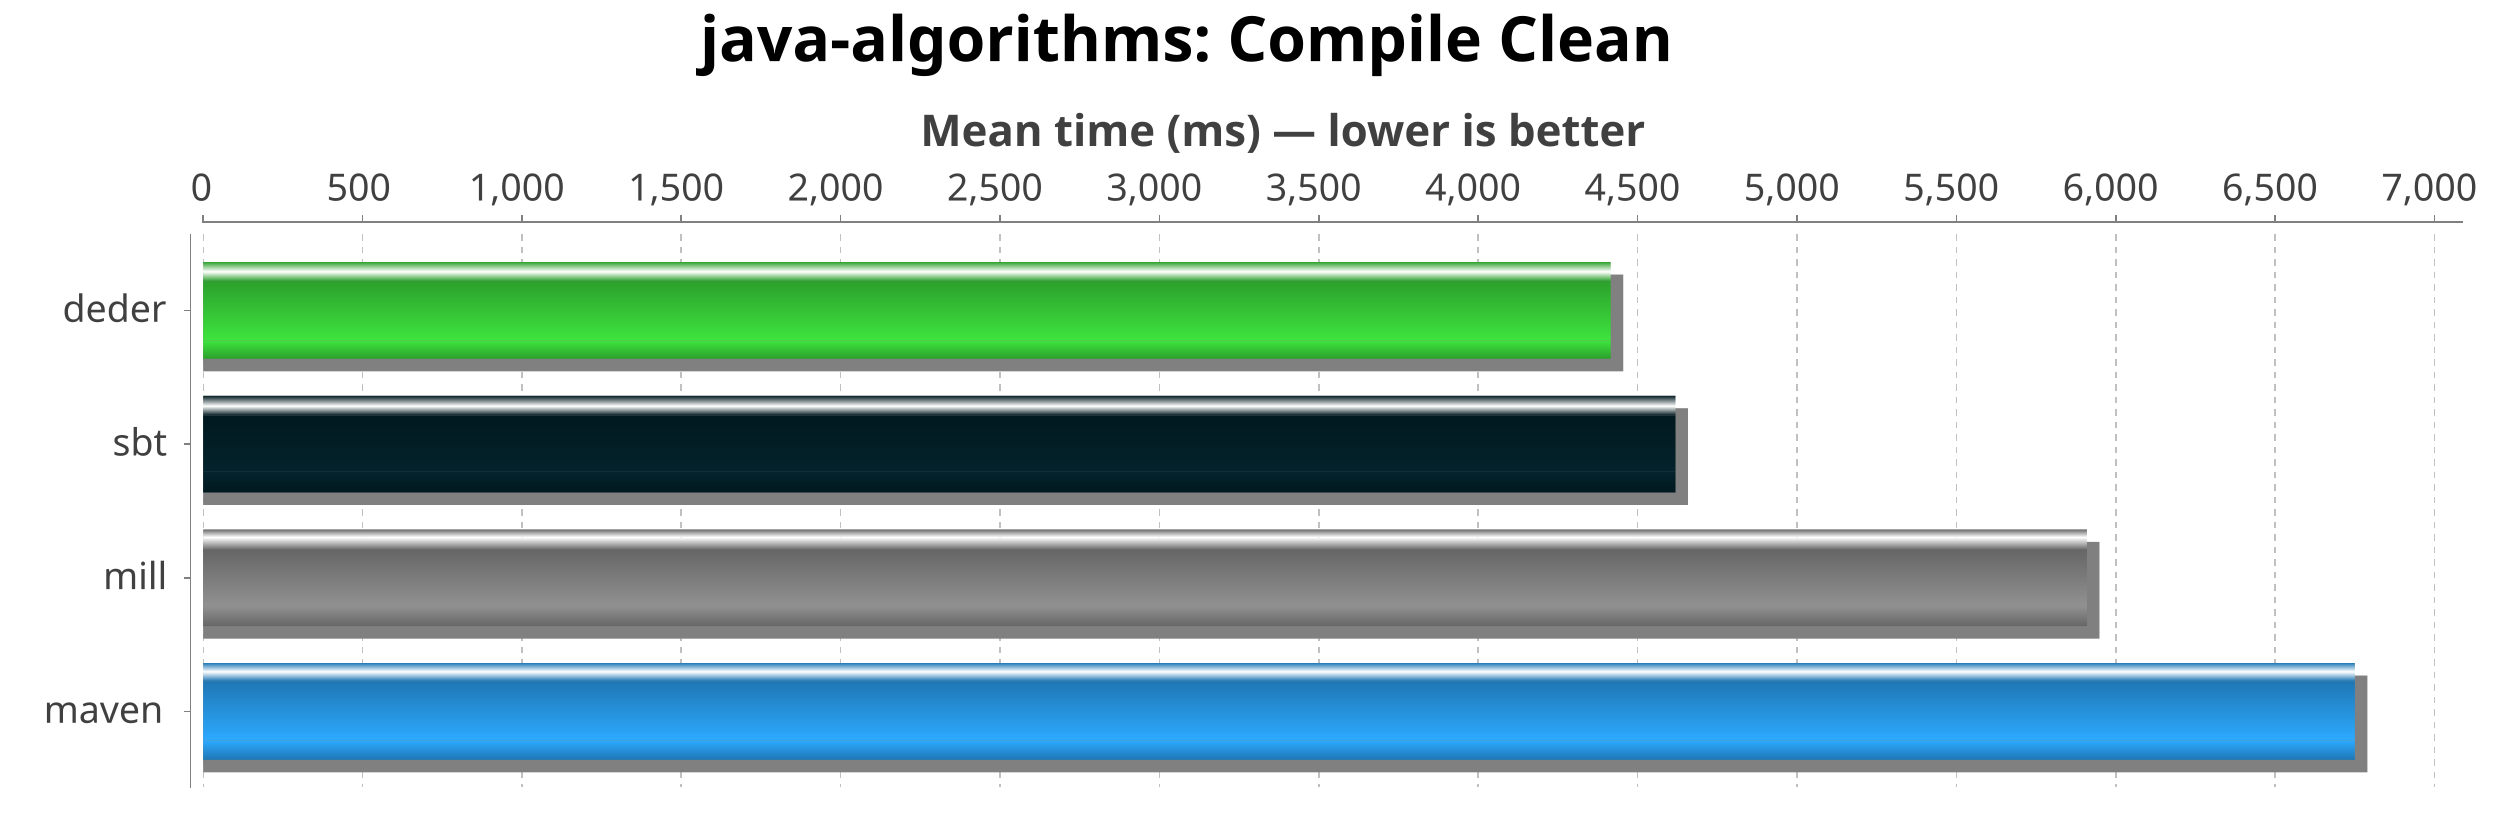
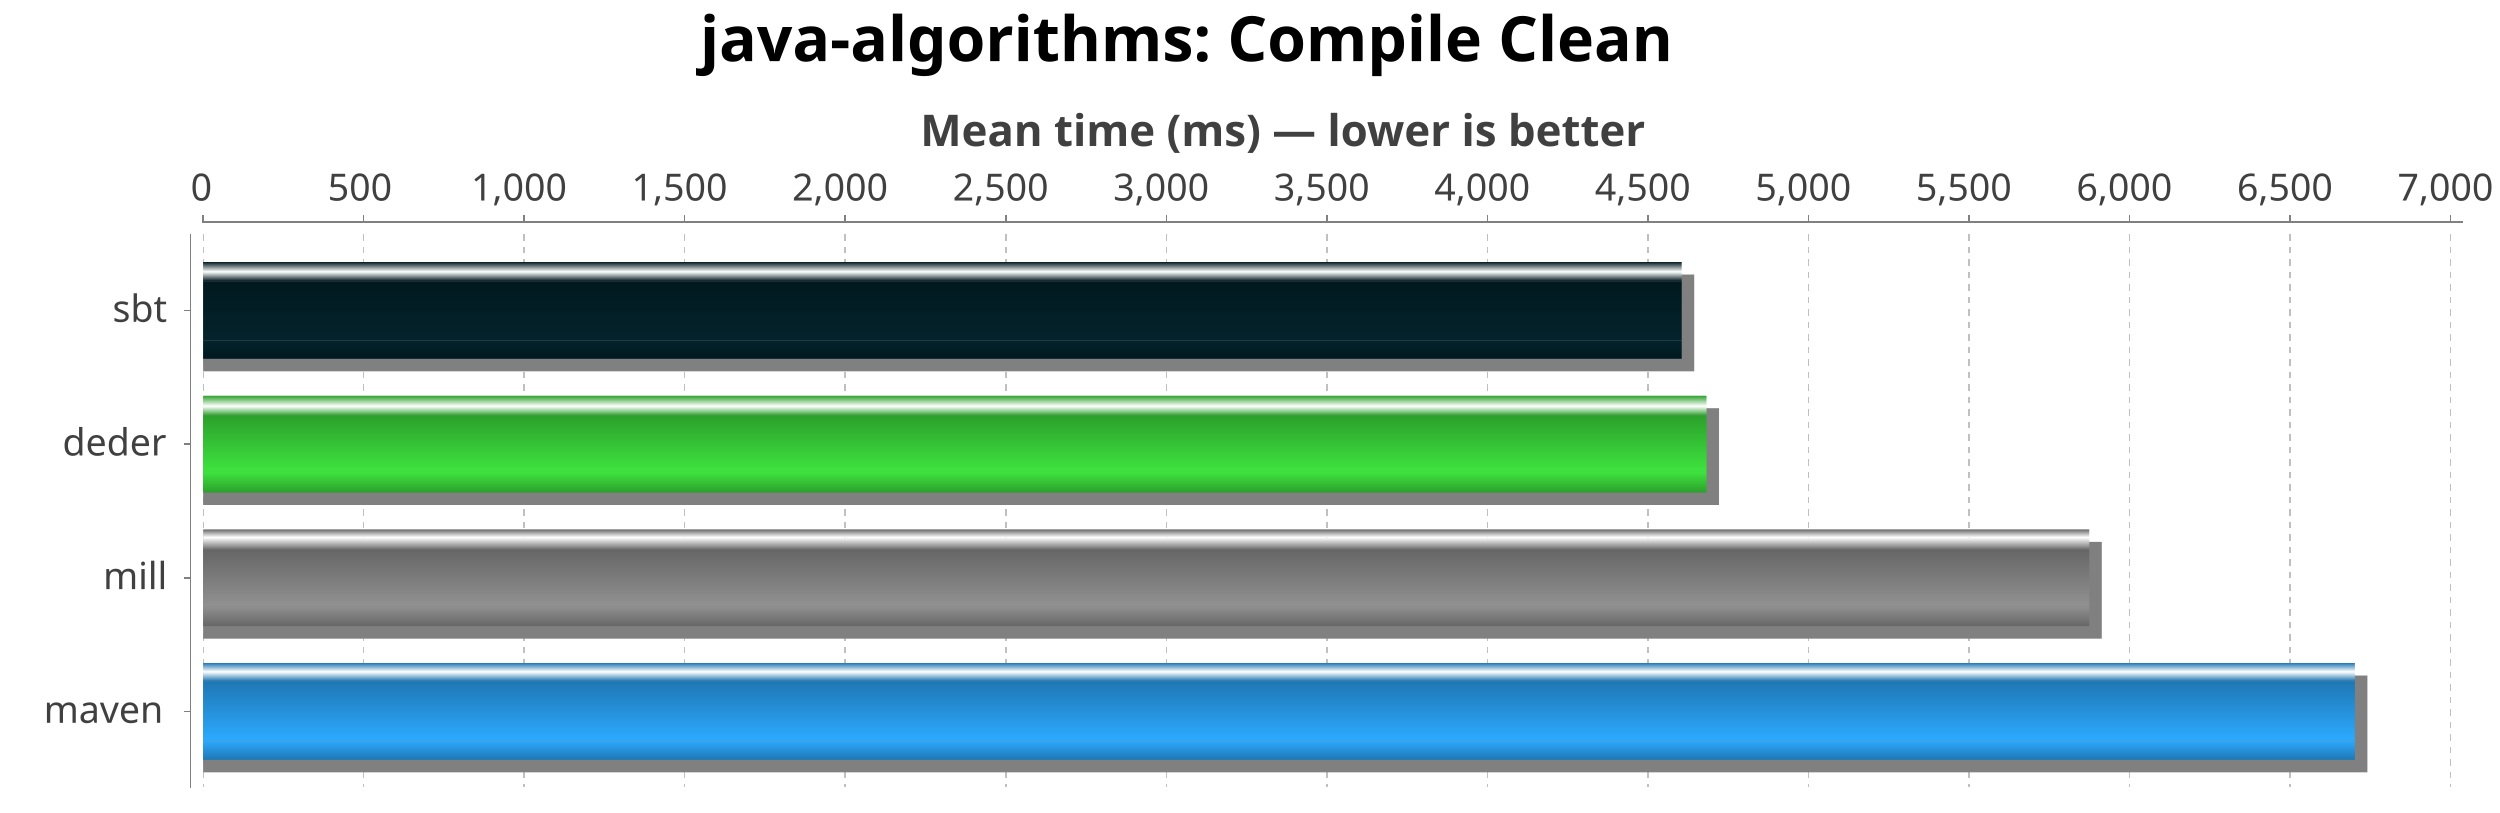
<svg xmlns="http://www.w3.org/2000/svg" width="800" height="260" text-rendering="auto" shape-rendering="auto">
  <defs>
-     <linearGradient id="_73979817057gp10" x1="0" y1="176" x2="0" y2="194" gradientUnits="userSpaceOnUse">
+     <linearGradient id="_100953071849gp10" x1="0" y1="176" x2="0" y2="194" gradientUnits="userSpaceOnUse">
      <stop offset="0%" stop-color="rgb(102,102,102)" />
      <stop offset="100%" stop-color="rgb(145,145,145)" />
    </linearGradient>
-     <linearGradient id="_73979817057gp3" x1="0" y1="109" x2="0" y2="114.82" gradientUnits="userSpaceOnUse">
+     <linearGradient id="_100953071849gp3" x1="0" y1="109" x2="0" y2="114.82" gradientUnits="userSpaceOnUse">
+       <stop offset="0%" stop-color="rgb(4,35,44)" />
+       <stop offset="100%" stop-color="rgb(1,25,31)" />
+     </linearGradient>
+     <linearGradient id="_100953071849gp5" x1="0" y1="130" x2="0" y2="133" gradientUnits="userSpaceOnUse">
+       <stop offset="0%" stop-color="rgb(255,255,255)" />
+       <stop offset="100%" stop-color="rgb(44,160,44)" />
+     </linearGradient>
+     <linearGradient id="_100953071849gp14" x1="0" y1="218" x2="0" y2="237" gradientUnits="userSpaceOnUse">
+       <stop offset="0%" stop-color="rgb(31,119,180)" />
+       <stop offset="100%" stop-color="rgb(44,170,255)" />
+     </linearGradient>
+     <linearGradient id="_100953071849gp15" x1="0" y1="237" x2="0" y2="243.15" gradientUnits="userSpaceOnUse">
+       <stop offset="0%" stop-color="rgb(44,170,255)" />
+       <stop offset="100%" stop-color="rgb(31,119,180)" />
+     </linearGradient>
+     <linearGradient id="_100953071849gp2" x1="0" y1="90" x2="0" y2="109" gradientUnits="userSpaceOnUse">
+       <stop offset="0%" stop-color="rgb(1,25,31)" />
+       <stop offset="100%" stop-color="rgb(4,35,44)" />
+     </linearGradient>
+     <linearGradient id="_100953071849gp9" x1="0" y1="172" x2="0" y2="176" gradientUnits="userSpaceOnUse">
+       <stop offset="0%" stop-color="rgb(255,255,255)" />
+       <stop offset="100%" stop-color="rgb(102,102,102)" />
+     </linearGradient>
+     <linearGradient id="_100953071849gp12" x1="0" y1="212.18" x2="0" y2="215" gradientUnits="userSpaceOnUse">
+       <stop offset="0%" stop-color="rgb(31,119,180)" />
+       <stop offset="100%" stop-color="rgb(255,255,255)" />
+     </linearGradient>
+     <linearGradient id="_100953071849gp4" x1="0" y1="126.62" x2="0" y2="130" gradientUnits="userSpaceOnUse">
+       <stop offset="0%" stop-color="rgb(44,160,44)" />
+       <stop offset="100%" stop-color="rgb(255,255,255)" />
+     </linearGradient>
+     <linearGradient id="_100953071849gp6" x1="0" y1="133" x2="0" y2="151" gradientUnits="userSpaceOnUse">
+       <stop offset="0%" stop-color="rgb(44,160,44)" />
+       <stop offset="100%" stop-color="rgb(62,228,62)" />
+     </linearGradient>
+     <linearGradient id="_100953071849gp13" x1="0" y1="215" x2="0" y2="218" gradientUnits="userSpaceOnUse">
+       <stop offset="0%" stop-color="rgb(255,255,255)" />
+       <stop offset="100%" stop-color="rgb(31,119,180)" />
+     </linearGradient>
+     <linearGradient id="_100953071849gp1" x1="0" y1="87" x2="0" y2="90" gradientUnits="userSpaceOnUse">
+       <stop offset="0%" stop-color="rgb(255,255,255)" />
+       <stop offset="100%" stop-color="rgb(1,25,31)" />
+     </linearGradient>
+     <linearGradient id="_100953071849gp7" x1="0" y1="151" x2="0" y2="157.6" gradientUnits="userSpaceOnUse">
      <stop offset="0%" stop-color="rgb(62,228,62)" />
      <stop offset="100%" stop-color="rgb(44,160,44)" />
    </linearGradient>
-     <linearGradient id="_73979817057gp6" x1="0" y1="133" x2="0" y2="151" gradientUnits="userSpaceOnUse">
-       <stop offset="0%" stop-color="rgb(1,25,31)" />
-       <stop offset="100%" stop-color="rgb(4,35,44)" />
-     </linearGradient>
-     <linearGradient id="_73979817057gp14" x1="0" y1="218" x2="0" y2="237" gradientUnits="userSpaceOnUse">
-       <stop offset="0%" stop-color="rgb(31,119,180)" />
-       <stop offset="100%" stop-color="rgb(44,170,255)" />
-     </linearGradient>
-     <linearGradient id="_73979817057gp15" x1="0" y1="237" x2="0" y2="243.15" gradientUnits="userSpaceOnUse">
-       <stop offset="0%" stop-color="rgb(44,170,255)" />
-       <stop offset="100%" stop-color="rgb(31,119,180)" />
-     </linearGradient>
-     <linearGradient id="_73979817057gp5" x1="0" y1="130" x2="0" y2="133" gradientUnits="userSpaceOnUse">
-       <stop offset="0%" stop-color="rgb(255,255,255)" />
-       <stop offset="100%" stop-color="rgb(1,25,31)" />
-     </linearGradient>
-     <linearGradient id="_73979817057gp1" x1="0" y1="87" x2="0" y2="90" gradientUnits="userSpaceOnUse">
-       <stop offset="0%" stop-color="rgb(255,255,255)" />
-       <stop offset="100%" stop-color="rgb(44,160,44)" />
-     </linearGradient>
-     <linearGradient id="_73979817057gp9" x1="0" y1="172" x2="0" y2="176" gradientUnits="userSpaceOnUse">
-       <stop offset="0%" stop-color="rgb(255,255,255)" />
-       <stop offset="100%" stop-color="rgb(102,102,102)" />
-     </linearGradient>
-     <linearGradient id="_73979817057gp12" x1="0" y1="212.18" x2="0" y2="215" gradientUnits="userSpaceOnUse">
-       <stop offset="0%" stop-color="rgb(31,119,180)" />
-       <stop offset="100%" stop-color="rgb(255,255,255)" />
-     </linearGradient>
-     <linearGradient id="_73979817057gp2" x1="0" y1="90" x2="0" y2="109" gradientUnits="userSpaceOnUse">
-       <stop offset="0%" stop-color="rgb(44,160,44)" />
-       <stop offset="100%" stop-color="rgb(62,228,62)" />
-     </linearGradient>
-     <linearGradient id="_73979817057gp7" x1="0" y1="151" x2="0" y2="157.6" gradientUnits="userSpaceOnUse">
-       <stop offset="0%" stop-color="rgb(4,35,44)" />
-       <stop offset="100%" stop-color="rgb(1,25,31)" />
-     </linearGradient>
-     <linearGradient id="_73979817057gp13" x1="0" y1="215" x2="0" y2="218" gradientUnits="userSpaceOnUse">
-       <stop offset="0%" stop-color="rgb(255,255,255)" />
-       <stop offset="100%" stop-color="rgb(31,119,180)" />
-     </linearGradient>
-     <linearGradient id="_73979817057gp8" x1="0" y1="169.4" x2="0" y2="172" gradientUnits="userSpaceOnUse">
+     <linearGradient id="_100953071849gp8" x1="0" y1="169.4" x2="0" y2="172" gradientUnits="userSpaceOnUse">
      <stop offset="0%" stop-color="rgb(102,102,102)" />
      <stop offset="100%" stop-color="rgb(255,255,255)" />
    </linearGradient>
-     <linearGradient id="_73979817057gp11" x1="0" y1="194" x2="0" y2="200.38" gradientUnits="userSpaceOnUse">
+     <linearGradient id="_100953071849gp11" x1="0" y1="194" x2="0" y2="200.38" gradientUnits="userSpaceOnUse">
      <stop offset="0%" stop-color="rgb(145,145,145)" />
      <stop offset="100%" stop-color="rgb(102,102,102)" />
    </linearGradient>
-     <linearGradient id="_73979817057gp4" x1="0" y1="126.62" x2="0" y2="130" gradientUnits="userSpaceOnUse">
+     <linearGradient id="_100953071849gp0" x1="0" y1="83.85" x2="0" y2="87" gradientUnits="userSpaceOnUse">
      <stop offset="0%" stop-color="rgb(1,25,31)" />
      <stop offset="100%" stop-color="rgb(255,255,255)" />
    </linearGradient>
-     <linearGradient id="_73979817057gp0" x1="0" y1="83.85" x2="0" y2="87" gradientUnits="userSpaceOnUse">
-       <stop offset="0%" stop-color="rgb(44,160,44)" />
-       <stop offset="100%" stop-color="rgb(255,255,255)" />
-     </linearGradient>
-     <clipPath id="_73979817057clip-0">
+     <clipPath id="_100953071849clip-0">
      <path d="M0,0L0,260L800,260L800,0Z" />
    </clipPath>
-     <clipPath id="_73979817057clip-1">
+     <clipPath id="_100953071849clip-1">
      <path d="M65,75L65,252L788,252L788,75Z" />
    </clipPath>
  </defs>
-   <rect x="0" y="0" width="800" height="260" style="fill:rgb(255,255,255)" clip-path="url(#_73979817057clip-0)" />
+   <rect x="0" y="0" width="800" height="260" style="fill:rgb(255,255,255)" clip-path="url(#_100953071849clip-0)" />
  <g>
-     <text x="224" y="19.56" style="fill: rgb(0,0,0); fill-opacity: 1.0; font-family: sans-serif; font-size: 20px; font-weight: bold;" clip-path="url(#_73979817057clip-0)">java-algorithms: Compile Clean</text>
+     <text x="224" y="19.56" style="fill: rgb(0,0,0); fill-opacity: 1.0; font-family: sans-serif; font-size: 20px; font-weight: bold;" clip-path="url(#_100953071849clip-0)">java-algorithms: Compile Clean</text>
  </g>
-   <rect x="65" y="75" width="723" height="177" style="fill:rgb(255,255,255)" clip-path="url(#_73979817057clip-0)" />
-   <line x1="65" y1="71" x2="788" y2="71" style="stroke-width:0.5;stroke:rgb(128,128,128);stroke-opacity:1.0;stroke-linecap:square;stroke-miterlimit:10;shape-rendering:crispEdges" clip-path="url(#_73979817057clip-0)" />
+   <rect x="65" y="75" width="723" height="177" style="fill:rgb(255,255,255)" clip-path="url(#_100953071849clip-0)" />
+   <line x1="65" y1="71" x2="788" y2="71" style="stroke-width:0.5;stroke:rgb(128,128,128);stroke-opacity:1.0;stroke-linecap:square;stroke-miterlimit:10;shape-rendering:crispEdges" clip-path="url(#_100953071849clip-0)" />
  <g>
-     <text x="61" y="64.17" style="fill: rgb(64,64,64); fill-opacity: 1.0; font-family: sans-serif; font-size: 12px;" clip-path="url(#_73979817057clip-0)">0</text>
+     <text x="61" y="64.17" style="fill: rgb(64,64,64); fill-opacity: 1.0; font-family: sans-serif; font-size: 12px;" clip-path="url(#_100953071849clip-0)">0</text>
  </g>
-   <line x1="65" y1="69" x2="65" y2="71" style="stroke-width:0.5;stroke:rgb(128,128,128);stroke-opacity:1.0;stroke-linecap:square;stroke-miterlimit:10;shape-rendering:crispEdges" clip-path="url(#_73979817057clip-0)" />
+   <line x1="65" y1="69" x2="65" y2="71" style="stroke-width:0.5;stroke:rgb(128,128,128);stroke-opacity:1.0;stroke-linecap:square;stroke-miterlimit:10;shape-rendering:crispEdges" clip-path="url(#_100953071849clip-0)" />
  <g>
-     <text x="104.5" y="64.17" style="fill: rgb(64,64,64); fill-opacity: 1.0; font-family: sans-serif; font-size: 12px;" clip-path="url(#_73979817057clip-0)">500</text>
+     <text x="104.87" y="64.17" style="fill: rgb(64,64,64); fill-opacity: 1.0; font-family: sans-serif; font-size: 12px;" clip-path="url(#_100953071849clip-0)">500</text>
  </g>
-   <line x1="116" y1="69" x2="116" y2="71" style="stroke-width:0.5;stroke:rgb(128,128,128);stroke-opacity:1.0;stroke-linecap:square;stroke-miterlimit:10;shape-rendering:crispEdges" clip-path="url(#_73979817057clip-0)" />
+   <line x1="116.37" y1="69" x2="116.37" y2="71" style="stroke-width:0.5;stroke:rgb(128,128,128);stroke-opacity:1.0;stroke-linecap:square;stroke-miterlimit:10;shape-rendering:crispEdges" clip-path="url(#_100953071849clip-0)" />
  <g>
-     <text x="150.01" y="64.17" style="fill: rgb(64,64,64); fill-opacity: 1.0; font-family: sans-serif; font-size: 12px;" clip-path="url(#_73979817057clip-0)">1,000</text>
+     <text x="150.74" y="64.17" style="fill: rgb(64,64,64); fill-opacity: 1.0; font-family: sans-serif; font-size: 12px;" clip-path="url(#_100953071849clip-0)">1,000</text>
  </g>
-   <line x1="167.01" y1="69" x2="167.01" y2="71" style="stroke-width:0.5;stroke:rgb(128,128,128);stroke-opacity:1.0;stroke-linecap:square;stroke-miterlimit:10;shape-rendering:crispEdges" clip-path="url(#_73979817057clip-0)" />
+   <line x1="167.74" y1="69" x2="167.74" y2="71" style="stroke-width:0.5;stroke:rgb(128,128,128);stroke-opacity:1.0;stroke-linecap:square;stroke-miterlimit:10;shape-rendering:crispEdges" clip-path="url(#_100953071849clip-0)" />
  <g>
-     <text x="201.01" y="64.17" style="fill: rgb(64,64,64); fill-opacity: 1.0; font-family: sans-serif; font-size: 12px;" clip-path="url(#_73979817057clip-0)">1,500</text>
+     <text x="202.11" y="64.17" style="fill: rgb(64,64,64); fill-opacity: 1.0; font-family: sans-serif; font-size: 12px;" clip-path="url(#_100953071849clip-0)">1,500</text>
  </g>
-   <line x1="218.01" y1="69" x2="218.01" y2="71" style="stroke-width:0.5;stroke:rgb(128,128,128);stroke-opacity:1.0;stroke-linecap:square;stroke-miterlimit:10;shape-rendering:crispEdges" clip-path="url(#_73979817057clip-0)" />
+   <line x1="219.11" y1="69" x2="219.11" y2="71" style="stroke-width:0.5;stroke:rgb(128,128,128);stroke-opacity:1.0;stroke-linecap:square;stroke-miterlimit:10;shape-rendering:crispEdges" clip-path="url(#_100953071849clip-0)" />
  <g>
-     <text x="252.01" y="64.17" style="fill: rgb(64,64,64); fill-opacity: 1.0; font-family: sans-serif; font-size: 12px;" clip-path="url(#_73979817057clip-0)">2,000</text>
+     <text x="253.48" y="64.17" style="fill: rgb(64,64,64); fill-opacity: 1.0; font-family: sans-serif; font-size: 12px;" clip-path="url(#_100953071849clip-0)">2,000</text>
  </g>
-   <line x1="269.01" y1="69" x2="269.01" y2="71" style="stroke-width:0.5;stroke:rgb(128,128,128);stroke-opacity:1.0;stroke-linecap:square;stroke-miterlimit:10;shape-rendering:crispEdges" clip-path="url(#_73979817057clip-0)" />
+   <line x1="270.48" y1="69" x2="270.48" y2="71" style="stroke-width:0.5;stroke:rgb(128,128,128);stroke-opacity:1.0;stroke-linecap:square;stroke-miterlimit:10;shape-rendering:crispEdges" clip-path="url(#_100953071849clip-0)" />
  <g>
-     <text x="303.02" y="64.17" style="fill: rgb(64,64,64); fill-opacity: 1.0; font-family: sans-serif; font-size: 12px;" clip-path="url(#_73979817057clip-0)">2,500</text>
+     <text x="304.86" y="64.17" style="fill: rgb(64,64,64); fill-opacity: 1.0; font-family: sans-serif; font-size: 12px;" clip-path="url(#_100953071849clip-0)">2,500</text>
  </g>
-   <line x1="320.02" y1="69" x2="320.02" y2="71" style="stroke-width:0.5;stroke:rgb(128,128,128);stroke-opacity:1.0;stroke-linecap:square;stroke-miterlimit:10;shape-rendering:crispEdges" clip-path="url(#_73979817057clip-0)" />
+   <line x1="321.86" y1="69" x2="321.86" y2="71" style="stroke-width:0.5;stroke:rgb(128,128,128);stroke-opacity:1.0;stroke-linecap:square;stroke-miterlimit:10;shape-rendering:crispEdges" clip-path="url(#_100953071849clip-0)" />
  <g>
-     <text x="354.02" y="64.17" style="fill: rgb(64,64,64); fill-opacity: 1.0; font-family: sans-serif; font-size: 12px;" clip-path="url(#_73979817057clip-0)">3,000</text>
+     <text x="356.23" y="64.17" style="fill: rgb(64,64,64); fill-opacity: 1.0; font-family: sans-serif; font-size: 12px;" clip-path="url(#_100953071849clip-0)">3,000</text>
  </g>
-   <line x1="371.02" y1="69" x2="371.02" y2="71" style="stroke-width:0.5;stroke:rgb(128,128,128);stroke-opacity:1.0;stroke-linecap:square;stroke-miterlimit:10;shape-rendering:crispEdges" clip-path="url(#_73979817057clip-0)" />
+   <line x1="373.23" y1="69" x2="373.23" y2="71" style="stroke-width:0.5;stroke:rgb(128,128,128);stroke-opacity:1.0;stroke-linecap:square;stroke-miterlimit:10;shape-rendering:crispEdges" clip-path="url(#_100953071849clip-0)" />
  <g>
-     <text x="405.02" y="64.17" style="fill: rgb(64,64,64); fill-opacity: 1.0; font-family: sans-serif; font-size: 12px;" clip-path="url(#_73979817057clip-0)">3,500</text>
+     <text x="407.6" y="64.17" style="fill: rgb(64,64,64); fill-opacity: 1.0; font-family: sans-serif; font-size: 12px;" clip-path="url(#_100953071849clip-0)">3,500</text>
  </g>
-   <line x1="422.02" y1="69" x2="422.02" y2="71" style="stroke-width:0.5;stroke:rgb(128,128,128);stroke-opacity:1.0;stroke-linecap:square;stroke-miterlimit:10;shape-rendering:crispEdges" clip-path="url(#_73979817057clip-0)" />
+   <line x1="424.6" y1="69" x2="424.6" y2="71" style="stroke-width:0.5;stroke:rgb(128,128,128);stroke-opacity:1.0;stroke-linecap:square;stroke-miterlimit:10;shape-rendering:crispEdges" clip-path="url(#_100953071849clip-0)" />
  <g>
-     <text x="456.03" y="64.17" style="fill: rgb(64,64,64); fill-opacity: 1.0; font-family: sans-serif; font-size: 12px;" clip-path="url(#_73979817057clip-0)">4,000</text>
+     <text x="458.97" y="64.17" style="fill: rgb(64,64,64); fill-opacity: 1.0; font-family: sans-serif; font-size: 12px;" clip-path="url(#_100953071849clip-0)">4,000</text>
  </g>
-   <line x1="473.03" y1="69" x2="473.03" y2="71" style="stroke-width:0.5;stroke:rgb(128,128,128);stroke-opacity:1.0;stroke-linecap:square;stroke-miterlimit:10;shape-rendering:crispEdges" clip-path="url(#_73979817057clip-0)" />
+   <line x1="475.97" y1="69" x2="475.97" y2="71" style="stroke-width:0.5;stroke:rgb(128,128,128);stroke-opacity:1.0;stroke-linecap:square;stroke-miterlimit:10;shape-rendering:crispEdges" clip-path="url(#_100953071849clip-0)" />
  <g>
-     <text x="507.03" y="64.17" style="fill: rgb(64,64,64); fill-opacity: 1.0; font-family: sans-serif; font-size: 12px;" clip-path="url(#_73979817057clip-0)">4,500</text>
+     <text x="510.34" y="64.17" style="fill: rgb(64,64,64); fill-opacity: 1.0; font-family: sans-serif; font-size: 12px;" clip-path="url(#_100953071849clip-0)">4,500</text>
  </g>
-   <line x1="524.03" y1="69" x2="524.03" y2="71" style="stroke-width:0.5;stroke:rgb(128,128,128);stroke-opacity:1.0;stroke-linecap:square;stroke-miterlimit:10;shape-rendering:crispEdges" clip-path="url(#_73979817057clip-0)" />
+   <line x1="527.34" y1="69" x2="527.34" y2="71" style="stroke-width:0.5;stroke:rgb(128,128,128);stroke-opacity:1.0;stroke-linecap:square;stroke-miterlimit:10;shape-rendering:crispEdges" clip-path="url(#_100953071849clip-0)" />
  <g>
-     <text x="558.03" y="64.17" style="fill: rgb(64,64,64); fill-opacity: 1.0; font-family: sans-serif; font-size: 12px;" clip-path="url(#_73979817057clip-0)">5,000</text>
+     <text x="561.71" y="64.17" style="fill: rgb(64,64,64); fill-opacity: 1.0; font-family: sans-serif; font-size: 12px;" clip-path="url(#_100953071849clip-0)">5,000</text>
  </g>
-   <line x1="575.03" y1="69" x2="575.03" y2="71" style="stroke-width:0.5;stroke:rgb(128,128,128);stroke-opacity:1.0;stroke-linecap:square;stroke-miterlimit:10;shape-rendering:crispEdges" clip-path="url(#_73979817057clip-0)" />
+   <line x1="578.71" y1="69" x2="578.71" y2="71" style="stroke-width:0.5;stroke:rgb(128,128,128);stroke-opacity:1.0;stroke-linecap:square;stroke-miterlimit:10;shape-rendering:crispEdges" clip-path="url(#_100953071849clip-0)" />
  <g>
-     <text x="609.03" y="64.17" style="fill: rgb(64,64,64); fill-opacity: 1.0; font-family: sans-serif; font-size: 12px;" clip-path="url(#_73979817057clip-0)">5,500</text>
+     <text x="613.08" y="64.17" style="fill: rgb(64,64,64); fill-opacity: 1.0; font-family: sans-serif; font-size: 12px;" clip-path="url(#_100953071849clip-0)">5,500</text>
  </g>
-   <line x1="626.03" y1="69" x2="626.03" y2="71" style="stroke-width:0.5;stroke:rgb(128,128,128);stroke-opacity:1.0;stroke-linecap:square;stroke-miterlimit:10;shape-rendering:crispEdges" clip-path="url(#_73979817057clip-0)" />
+   <line x1="630.08" y1="69" x2="630.08" y2="71" style="stroke-width:0.5;stroke:rgb(128,128,128);stroke-opacity:1.0;stroke-linecap:square;stroke-miterlimit:10;shape-rendering:crispEdges" clip-path="url(#_100953071849clip-0)" />
  <g>
-     <text x="660.04" y="64.17" style="fill: rgb(64,64,64); fill-opacity: 1.0; font-family: sans-serif; font-size: 12px;" clip-path="url(#_73979817057clip-0)">6,000</text>
+     <text x="664.45" y="64.17" style="fill: rgb(64,64,64); fill-opacity: 1.0; font-family: sans-serif; font-size: 12px;" clip-path="url(#_100953071849clip-0)">6,000</text>
  </g>
-   <line x1="677.04" y1="69" x2="677.04" y2="71" style="stroke-width:0.5;stroke:rgb(128,128,128);stroke-opacity:1.0;stroke-linecap:square;stroke-miterlimit:10;shape-rendering:crispEdges" clip-path="url(#_73979817057clip-0)" />
+   <line x1="681.45" y1="69" x2="681.45" y2="71" style="stroke-width:0.5;stroke:rgb(128,128,128);stroke-opacity:1.0;stroke-linecap:square;stroke-miterlimit:10;shape-rendering:crispEdges" clip-path="url(#_100953071849clip-0)" />
  <g>
-     <text x="711.04" y="64.17" style="fill: rgb(64,64,64); fill-opacity: 1.0; font-family: sans-serif; font-size: 12px;" clip-path="url(#_73979817057clip-0)">6,500</text>
+     <text x="715.83" y="64.17" style="fill: rgb(64,64,64); fill-opacity: 1.0; font-family: sans-serif; font-size: 12px;" clip-path="url(#_100953071849clip-0)">6,500</text>
  </g>
-   <line x1="728.04" y1="69" x2="728.04" y2="71" style="stroke-width:0.5;stroke:rgb(128,128,128);stroke-opacity:1.0;stroke-linecap:square;stroke-miterlimit:10;shape-rendering:crispEdges" clip-path="url(#_73979817057clip-0)" />
+   <line x1="732.83" y1="69" x2="732.83" y2="71" style="stroke-width:0.5;stroke:rgb(128,128,128);stroke-opacity:1.0;stroke-linecap:square;stroke-miterlimit:10;shape-rendering:crispEdges" clip-path="url(#_100953071849clip-0)" />
  <g>
-     <text x="762.04" y="64.17" style="fill: rgb(64,64,64); fill-opacity: 1.0; font-family: sans-serif; font-size: 12px;" clip-path="url(#_73979817057clip-0)">7,000</text>
+     <text x="767.2" y="64.17" style="fill: rgb(64,64,64); fill-opacity: 1.0; font-family: sans-serif; font-size: 12px;" clip-path="url(#_100953071849clip-0)">7,000</text>
  </g>
-   <line x1="779.04" y1="69" x2="779.04" y2="71" style="stroke-width:0.5;stroke:rgb(128,128,128);stroke-opacity:1.0;stroke-linecap:square;stroke-miterlimit:10;shape-rendering:crispEdges" clip-path="url(#_73979817057clip-0)" />
+   <line x1="784.2" y1="69" x2="784.2" y2="71" style="stroke-width:0.5;stroke:rgb(128,128,128);stroke-opacity:1.0;stroke-linecap:square;stroke-miterlimit:10;shape-rendering:crispEdges" clip-path="url(#_100953071849clip-0)" />
  <g>
-     <text x="294.5" y="46.73" style="fill: rgb(64,64,64); fill-opacity: 1.0; font-family: sans-serif; font-size: 14px; font-weight: bold;" clip-path="url(#_73979817057clip-0)">Mean time (ms) — lower is better</text>
+     <text x="294.5" y="46.73" style="fill: rgb(64,64,64); fill-opacity: 1.0; font-family: sans-serif; font-size: 14px; font-weight: bold;" clip-path="url(#_100953071849clip-0)">Mean time (ms) — lower is better</text>
  </g>
-   <line x1="61" y1="75" x2="61" y2="252" style="stroke-width:0.5;stroke:rgb(128,128,128);stroke-opacity:1.0;stroke-linecap:square;stroke-miterlimit:10;shape-rendering:crispEdges" clip-path="url(#_73979817057clip-0)" />
-   <line x1="61" y1="99.34" x2="61" y2="99.34" style="stroke-width:0.5;stroke:rgb(128,128,128);stroke-opacity:1.0;stroke-linecap:square;stroke-miterlimit:10;shape-rendering:crispEdges" clip-path="url(#_73979817057clip-0)" />
-   <line x1="61" y1="99.34" x2="59" y2="99.34" style="stroke-width:0.5;stroke:rgb(128,128,128);stroke-opacity:1.0;stroke-linecap:square;stroke-miterlimit:10;shape-rendering:crispEdges" clip-path="url(#_73979817057clip-0)" />
-   <line x1="61" y1="142.11" x2="61" y2="142.11" style="stroke-width:0.5;stroke:rgb(128,128,128);stroke-opacity:1.0;stroke-linecap:square;stroke-miterlimit:10;shape-rendering:crispEdges" clip-path="url(#_73979817057clip-0)" />
-   <line x1="61" y1="142.11" x2="59" y2="142.11" style="stroke-width:0.5;stroke:rgb(128,128,128);stroke-opacity:1.0;stroke-linecap:square;stroke-miterlimit:10;shape-rendering:crispEdges" clip-path="url(#_73979817057clip-0)" />
-   <line x1="61" y1="184.89" x2="61" y2="184.89" style="stroke-width:0.5;stroke:rgb(128,128,128);stroke-opacity:1.0;stroke-linecap:square;stroke-miterlimit:10;shape-rendering:crispEdges" clip-path="url(#_73979817057clip-0)" />
-   <line x1="61" y1="184.89" x2="59" y2="184.89" style="stroke-width:0.5;stroke:rgb(128,128,128);stroke-opacity:1.0;stroke-linecap:square;stroke-miterlimit:10;shape-rendering:crispEdges" clip-path="url(#_73979817057clip-0)" />
-   <line x1="61" y1="227.66" x2="61" y2="227.66" style="stroke-width:0.5;stroke:rgb(128,128,128);stroke-opacity:1.0;stroke-linecap:square;stroke-miterlimit:10;shape-rendering:crispEdges" clip-path="url(#_73979817057clip-0)" />
-   <line x1="61" y1="227.66" x2="59" y2="227.66" style="stroke-width:0.5;stroke:rgb(128,128,128);stroke-opacity:1.0;stroke-linecap:square;stroke-miterlimit:10;shape-rendering:crispEdges" clip-path="url(#_73979817057clip-0)" />
+   <line x1="61" y1="75" x2="61" y2="252" style="stroke-width:0.5;stroke:rgb(128,128,128);stroke-opacity:1.0;stroke-linecap:square;stroke-miterlimit:10;shape-rendering:crispEdges" clip-path="url(#_100953071849clip-0)" />
+   <line x1="61" y1="99.34" x2="61" y2="99.34" style="stroke-width:0.5;stroke:rgb(128,128,128);stroke-opacity:1.0;stroke-linecap:square;stroke-miterlimit:10;shape-rendering:crispEdges" clip-path="url(#_100953071849clip-0)" />
+   <line x1="61" y1="99.34" x2="59" y2="99.34" style="stroke-width:0.5;stroke:rgb(128,128,128);stroke-opacity:1.0;stroke-linecap:square;stroke-miterlimit:10;shape-rendering:crispEdges" clip-path="url(#_100953071849clip-0)" />
+   <line x1="61" y1="142.11" x2="61" y2="142.11" style="stroke-width:0.5;stroke:rgb(128,128,128);stroke-opacity:1.0;stroke-linecap:square;stroke-miterlimit:10;shape-rendering:crispEdges" clip-path="url(#_100953071849clip-0)" />
+   <line x1="61" y1="142.11" x2="59" y2="142.11" style="stroke-width:0.5;stroke:rgb(128,128,128);stroke-opacity:1.0;stroke-linecap:square;stroke-miterlimit:10;shape-rendering:crispEdges" clip-path="url(#_100953071849clip-0)" />
+   <line x1="61" y1="184.89" x2="61" y2="184.89" style="stroke-width:0.5;stroke:rgb(128,128,128);stroke-opacity:1.0;stroke-linecap:square;stroke-miterlimit:10;shape-rendering:crispEdges" clip-path="url(#_100953071849clip-0)" />
+   <line x1="61" y1="184.89" x2="59" y2="184.89" style="stroke-width:0.5;stroke:rgb(128,128,128);stroke-opacity:1.0;stroke-linecap:square;stroke-miterlimit:10;shape-rendering:crispEdges" clip-path="url(#_100953071849clip-0)" />
+   <line x1="61" y1="227.66" x2="61" y2="227.66" style="stroke-width:0.5;stroke:rgb(128,128,128);stroke-opacity:1.0;stroke-linecap:square;stroke-miterlimit:10;shape-rendering:crispEdges" clip-path="url(#_100953071849clip-0)" />
+   <line x1="61" y1="227.66" x2="59" y2="227.66" style="stroke-width:0.5;stroke:rgb(128,128,128);stroke-opacity:1.0;stroke-linecap:square;stroke-miterlimit:10;shape-rendering:crispEdges" clip-path="url(#_100953071849clip-0)" />
  <g>
-     <text x="20" y="102.98" style="fill: rgb(64,64,64); fill-opacity: 1.0; font-family: sans-serif; font-size: 12px;" clip-path="url(#_73979817057clip-0)">deder</text>
+     <text x="36" y="102.98" style="fill: rgb(64,64,64); fill-opacity: 1.0; font-family: sans-serif; font-size: 12px;" clip-path="url(#_100953071849clip-0)">sbt</text>
  </g>
  <g>
-     <text x="36" y="145.75" style="fill: rgb(64,64,64); fill-opacity: 1.0; font-family: sans-serif; font-size: 12px;" clip-path="url(#_73979817057clip-0)">sbt</text>
+     <text x="20" y="145.75" style="fill: rgb(64,64,64); fill-opacity: 1.0; font-family: sans-serif; font-size: 12px;" clip-path="url(#_100953071849clip-0)">deder</text>
  </g>
  <g>
-     <text x="33" y="188.53" style="fill: rgb(64,64,64); fill-opacity: 1.0; font-family: sans-serif; font-size: 12px;" clip-path="url(#_73979817057clip-0)">mill</text>
+     <text x="33" y="188.53" style="fill: rgb(64,64,64); fill-opacity: 1.0; font-family: sans-serif; font-size: 12px;" clip-path="url(#_100953071849clip-0)">mill</text>
  </g>
  <g>
-     <text x="14" y="231.3" style="fill: rgb(64,64,64); fill-opacity: 1.0; font-family: sans-serif; font-size: 12px;" clip-path="url(#_73979817057clip-0)">maven</text>
+     <text x="14" y="231.3" style="fill: rgb(64,64,64); fill-opacity: 1.0; font-family: sans-serif; font-size: 12px;" clip-path="url(#_100953071849clip-0)">maven</text>
  </g>
-   <line x1="65" y1="75" x2="65" y2="252" style="stroke-width:0.5;stroke:rgb(192,192,192);stroke-opacity:1.0;stroke-linejoin:bevel;stroke-miterlimit:0;stroke-dasharray:2.0,2.0;shape-rendering:crispEdges" clip-path="url(#_73979817057clip-1)" />
-   <line x1="116" y1="75" x2="116" y2="252" style="stroke-width:0.5;stroke:rgb(192,192,192);stroke-opacity:1.0;stroke-linejoin:bevel;stroke-miterlimit:0;stroke-dasharray:2.0,2.0;shape-rendering:crispEdges" clip-path="url(#_73979817057clip-1)" />
-   <line x1="167.01" y1="75" x2="167.01" y2="252" style="stroke-width:0.5;stroke:rgb(192,192,192);stroke-opacity:1.0;stroke-linejoin:bevel;stroke-miterlimit:0;stroke-dasharray:2.0,2.0;shape-rendering:crispEdges" clip-path="url(#_73979817057clip-1)" />
-   <line x1="218.01" y1="75" x2="218.01" y2="252" style="stroke-width:0.5;stroke:rgb(192,192,192);stroke-opacity:1.0;stroke-linejoin:bevel;stroke-miterlimit:0;stroke-dasharray:2.0,2.0;shape-rendering:crispEdges" clip-path="url(#_73979817057clip-1)" />
-   <line x1="269.01" y1="75" x2="269.01" y2="252" style="stroke-width:0.5;stroke:rgb(192,192,192);stroke-opacity:1.0;stroke-linejoin:bevel;stroke-miterlimit:0;stroke-dasharray:2.0,2.0;shape-rendering:crispEdges" clip-path="url(#_73979817057clip-1)" />
-   <line x1="320.02" y1="75" x2="320.02" y2="252" style="stroke-width:0.5;stroke:rgb(192,192,192);stroke-opacity:1.0;stroke-linejoin:bevel;stroke-miterlimit:0;stroke-dasharray:2.0,2.0;shape-rendering:crispEdges" clip-path="url(#_73979817057clip-1)" />
-   <line x1="371.02" y1="75" x2="371.02" y2="252" style="stroke-width:0.5;stroke:rgb(192,192,192);stroke-opacity:1.0;stroke-linejoin:bevel;stroke-miterlimit:0;stroke-dasharray:2.0,2.0;shape-rendering:crispEdges" clip-path="url(#_73979817057clip-1)" />
-   <line x1="422.02" y1="75" x2="422.02" y2="252" style="stroke-width:0.5;stroke:rgb(192,192,192);stroke-opacity:1.0;stroke-linejoin:bevel;stroke-miterlimit:0;stroke-dasharray:2.0,2.0;shape-rendering:crispEdges" clip-path="url(#_73979817057clip-1)" />
-   <line x1="473.03" y1="75" x2="473.03" y2="252" style="stroke-width:0.5;stroke:rgb(192,192,192);stroke-opacity:1.0;stroke-linejoin:bevel;stroke-miterlimit:0;stroke-dasharray:2.0,2.0;shape-rendering:crispEdges" clip-path="url(#_73979817057clip-1)" />
-   <line x1="524.03" y1="75" x2="524.03" y2="252" style="stroke-width:0.5;stroke:rgb(192,192,192);stroke-opacity:1.0;stroke-linejoin:bevel;stroke-miterlimit:0;stroke-dasharray:2.0,2.0;shape-rendering:crispEdges" clip-path="url(#_73979817057clip-1)" />
-   <line x1="575.03" y1="75" x2="575.03" y2="252" style="stroke-width:0.5;stroke:rgb(192,192,192);stroke-opacity:1.0;stroke-linejoin:bevel;stroke-miterlimit:0;stroke-dasharray:2.0,2.0;shape-rendering:crispEdges" clip-path="url(#_73979817057clip-1)" />
-   <line x1="626.03" y1="75" x2="626.03" y2="252" style="stroke-width:0.5;stroke:rgb(192,192,192);stroke-opacity:1.0;stroke-linejoin:bevel;stroke-miterlimit:0;stroke-dasharray:2.0,2.0;shape-rendering:crispEdges" clip-path="url(#_73979817057clip-1)" />
-   <line x1="677.04" y1="75" x2="677.04" y2="252" style="stroke-width:0.5;stroke:rgb(192,192,192);stroke-opacity:1.0;stroke-linejoin:bevel;stroke-miterlimit:0;stroke-dasharray:2.0,2.0;shape-rendering:crispEdges" clip-path="url(#_73979817057clip-1)" />
-   <line x1="728.04" y1="75" x2="728.04" y2="252" style="stroke-width:0.5;stroke:rgb(192,192,192);stroke-opacity:1.0;stroke-linejoin:bevel;stroke-miterlimit:0;stroke-dasharray:2.0,2.0;shape-rendering:crispEdges" clip-path="url(#_73979817057clip-1)" />
-   <line x1="779.04" y1="75" x2="779.04" y2="252" style="stroke-width:0.5;stroke:rgb(192,192,192);stroke-opacity:1.0;stroke-linejoin:bevel;stroke-miterlimit:0;stroke-dasharray:2.0,2.0;shape-rendering:crispEdges" clip-path="url(#_73979817057clip-1)" />
-   <rect x="65" y="87.85" width="454.44" height="30.97" style="fill:rgb(128,128,128)" clip-path="url(#_73979817057clip-1)" />
-   <rect x="65" y="83.85" width="450.44" height="3.15" style="fill:url(#_73979817057gp0)" clip-path="url(#_73979817057clip-1)" />
-   <rect x="65" y="87" width="450.44" height="3" style="fill:url(#_73979817057gp1)" clip-path="url(#_73979817057clip-1)" />
-   <rect x="65" y="90" width="450.44" height="19" style="fill:url(#_73979817057gp2)" clip-path="url(#_73979817057clip-1)" />
-   <rect x="65" y="109" width="450.44" height="5.82" style="fill:url(#_73979817057gp3)" clip-path="url(#_73979817057clip-1)" />
-   <rect x="65" y="130.62" width="475.17" height="30.98" style="fill:rgb(128,128,128)" clip-path="url(#_73979817057clip-1)" />
-   <rect x="65" y="126.63" width="471.17" height="3.37" style="fill:url(#_73979817057gp4)" clip-path="url(#_73979817057clip-1)" />
-   <rect x="65" y="130" width="471.17" height="3" style="fill:url(#_73979817057gp5)" clip-path="url(#_73979817057clip-1)" />
-   <rect x="65" y="133" width="471.17" height="18" style="fill:url(#_73979817057gp6)" clip-path="url(#_73979817057clip-1)" />
-   <rect x="65" y="151" width="471.17" height="6.6" style="fill:url(#_73979817057gp7)" clip-path="url(#_73979817057clip-1)" />
-   <rect x="65" y="173.4" width="606.83" height="30.97" style="fill:rgb(128,128,128)" clip-path="url(#_73979817057clip-1)" />
-   <rect x="65" y="169.4" width="602.83" height="2.6" style="fill:url(#_73979817057gp8)" clip-path="url(#_73979817057clip-1)" />
-   <rect x="65" y="172" width="602.83" height="4" style="fill:url(#_73979817057gp9)" clip-path="url(#_73979817057clip-1)" />
-   <rect x="65" y="176" width="602.83" height="18" style="fill:url(#_73979817057gp10)" clip-path="url(#_73979817057clip-1)" />
-   <rect x="65" y="194" width="602.83" height="6.37" style="fill:url(#_73979817057gp11)" clip-path="url(#_73979817057clip-1)" />
-   <rect x="65" y="216.17" width="692.57" height="30.97" style="fill:rgb(128,128,128)" clip-path="url(#_73979817057clip-1)" />
-   <rect x="65" y="212.17" width="688.57" height="2.83" style="fill:url(#_73979817057gp12)" clip-path="url(#_73979817057clip-1)" />
-   <rect x="65" y="215" width="688.57" height="3" style="fill:url(#_73979817057gp13)" clip-path="url(#_73979817057clip-1)" />
-   <rect x="65" y="218" width="688.57" height="19" style="fill:url(#_73979817057gp14)" clip-path="url(#_73979817057clip-1)" />
-   <rect x="65" y="237" width="688.57" height="6.15" style="fill:url(#_73979817057gp15)" clip-path="url(#_73979817057clip-1)" />
+   <line x1="65" y1="75" x2="65" y2="252" style="stroke-width:0.5;stroke:rgb(192,192,192);stroke-opacity:1.0;stroke-linejoin:bevel;stroke-miterlimit:0;stroke-dasharray:2.0,2.0;shape-rendering:crispEdges" clip-path="url(#_100953071849clip-1)" />
+   <line x1="116.37" y1="75" x2="116.37" y2="252" style="stroke-width:0.5;stroke:rgb(192,192,192);stroke-opacity:1.0;stroke-linejoin:bevel;stroke-miterlimit:0;stroke-dasharray:2.0,2.0;shape-rendering:crispEdges" clip-path="url(#_100953071849clip-1)" />
+   <line x1="167.74" y1="75" x2="167.74" y2="252" style="stroke-width:0.5;stroke:rgb(192,192,192);stroke-opacity:1.0;stroke-linejoin:bevel;stroke-miterlimit:0;stroke-dasharray:2.0,2.0;shape-rendering:crispEdges" clip-path="url(#_100953071849clip-1)" />
+   <line x1="219.11" y1="75" x2="219.11" y2="252" style="stroke-width:0.5;stroke:rgb(192,192,192);stroke-opacity:1.0;stroke-linejoin:bevel;stroke-miterlimit:0;stroke-dasharray:2.0,2.0;shape-rendering:crispEdges" clip-path="url(#_100953071849clip-1)" />
+   <line x1="270.48" y1="75" x2="270.48" y2="252" style="stroke-width:0.5;stroke:rgb(192,192,192);stroke-opacity:1.0;stroke-linejoin:bevel;stroke-miterlimit:0;stroke-dasharray:2.0,2.0;shape-rendering:crispEdges" clip-path="url(#_100953071849clip-1)" />
+   <line x1="321.86" y1="75" x2="321.86" y2="252" style="stroke-width:0.5;stroke:rgb(192,192,192);stroke-opacity:1.0;stroke-linejoin:bevel;stroke-miterlimit:0;stroke-dasharray:2.0,2.0;shape-rendering:crispEdges" clip-path="url(#_100953071849clip-1)" />
+   <line x1="373.23" y1="75" x2="373.23" y2="252" style="stroke-width:0.5;stroke:rgb(192,192,192);stroke-opacity:1.0;stroke-linejoin:bevel;stroke-miterlimit:0;stroke-dasharray:2.0,2.0;shape-rendering:crispEdges" clip-path="url(#_100953071849clip-1)" />
+   <line x1="424.6" y1="75" x2="424.6" y2="252" style="stroke-width:0.5;stroke:rgb(192,192,192);stroke-opacity:1.0;stroke-linejoin:bevel;stroke-miterlimit:0;stroke-dasharray:2.0,2.0;shape-rendering:crispEdges" clip-path="url(#_100953071849clip-1)" />
+   <line x1="475.97" y1="75" x2="475.97" y2="252" style="stroke-width:0.5;stroke:rgb(192,192,192);stroke-opacity:1.0;stroke-linejoin:bevel;stroke-miterlimit:0;stroke-dasharray:2.0,2.0;shape-rendering:crispEdges" clip-path="url(#_100953071849clip-1)" />
+   <line x1="527.34" y1="75" x2="527.34" y2="252" style="stroke-width:0.5;stroke:rgb(192,192,192);stroke-opacity:1.0;stroke-linejoin:bevel;stroke-miterlimit:0;stroke-dasharray:2.0,2.0;shape-rendering:crispEdges" clip-path="url(#_100953071849clip-1)" />
+   <line x1="578.71" y1="75" x2="578.71" y2="252" style="stroke-width:0.5;stroke:rgb(192,192,192);stroke-opacity:1.0;stroke-linejoin:bevel;stroke-miterlimit:0;stroke-dasharray:2.0,2.0;shape-rendering:crispEdges" clip-path="url(#_100953071849clip-1)" />
+   <line x1="630.08" y1="75" x2="630.08" y2="252" style="stroke-width:0.5;stroke:rgb(192,192,192);stroke-opacity:1.0;stroke-linejoin:bevel;stroke-miterlimit:0;stroke-dasharray:2.0,2.0;shape-rendering:crispEdges" clip-path="url(#_100953071849clip-1)" />
+   <line x1="681.45" y1="75" x2="681.45" y2="252" style="stroke-width:0.5;stroke:rgb(192,192,192);stroke-opacity:1.0;stroke-linejoin:bevel;stroke-miterlimit:0;stroke-dasharray:2.0,2.0;shape-rendering:crispEdges" clip-path="url(#_100953071849clip-1)" />
+   <line x1="732.83" y1="75" x2="732.83" y2="252" style="stroke-width:0.5;stroke:rgb(192,192,192);stroke-opacity:1.0;stroke-linejoin:bevel;stroke-miterlimit:0;stroke-dasharray:2.0,2.0;shape-rendering:crispEdges" clip-path="url(#_100953071849clip-1)" />
+   <line x1="784.2" y1="75" x2="784.2" y2="252" style="stroke-width:0.5;stroke:rgb(192,192,192);stroke-opacity:1.0;stroke-linejoin:bevel;stroke-miterlimit:0;stroke-dasharray:2.0,2.0;shape-rendering:crispEdges" clip-path="url(#_100953071849clip-1)" />
+   <rect x="65" y="87.85" width="477.15" height="30.97" style="fill:rgb(128,128,128)" clip-path="url(#_100953071849clip-1)" />
+   <rect x="65" y="83.85" width="473.15" height="3.15" style="fill:url(#_100953071849gp0)" clip-path="url(#_100953071849clip-1)" />
+   <rect x="65" y="87" width="473.15" height="3" style="fill:url(#_100953071849gp1)" clip-path="url(#_100953071849clip-1)" />
+   <rect x="65" y="90" width="473.15" height="19" style="fill:url(#_100953071849gp2)" clip-path="url(#_100953071849clip-1)" />
+   <rect x="65" y="109" width="473.15" height="5.82" style="fill:url(#_100953071849gp3)" clip-path="url(#_100953071849clip-1)" />
+   <rect x="65" y="130.62" width="485.09" height="30.98" style="fill:rgb(128,128,128)" clip-path="url(#_100953071849clip-1)" />
+   <rect x="65" y="126.63" width="481.09" height="3.37" style="fill:url(#_100953071849gp4)" clip-path="url(#_100953071849clip-1)" />
+   <rect x="65" y="130" width="481.09" height="3" style="fill:url(#_100953071849gp5)" clip-path="url(#_100953071849clip-1)" />
+   <rect x="65" y="133" width="481.09" height="18" style="fill:url(#_100953071849gp6)" clip-path="url(#_100953071849clip-1)" />
+   <rect x="65" y="151" width="481.09" height="6.6" style="fill:url(#_100953071849gp7)" clip-path="url(#_100953071849clip-1)" />
+   <rect x="65" y="173.4" width="607.57" height="30.97" style="fill:rgb(128,128,128)" clip-path="url(#_100953071849clip-1)" />
+   <rect x="65" y="169.4" width="603.57" height="2.6" style="fill:url(#_100953071849gp8)" clip-path="url(#_100953071849clip-1)" />
+   <rect x="65" y="172" width="603.57" height="4" style="fill:url(#_100953071849gp9)" clip-path="url(#_100953071849clip-1)" />
+   <rect x="65" y="176" width="603.57" height="18" style="fill:url(#_100953071849gp10)" clip-path="url(#_100953071849clip-1)" />
+   <rect x="65" y="194" width="603.57" height="6.37" style="fill:url(#_100953071849gp11)" clip-path="url(#_100953071849clip-1)" />
+   <rect x="65" y="216.17" width="692.57" height="30.97" style="fill:rgb(128,128,128)" clip-path="url(#_100953071849clip-1)" />
+   <rect x="65" y="212.17" width="688.57" height="2.83" style="fill:url(#_100953071849gp12)" clip-path="url(#_100953071849clip-1)" />
+   <rect x="65" y="215" width="688.57" height="3" style="fill:url(#_100953071849gp13)" clip-path="url(#_100953071849clip-1)" />
+   <rect x="65" y="218" width="688.57" height="19" style="fill:url(#_100953071849gp14)" clip-path="url(#_100953071849clip-1)" />
+   <rect x="65" y="237" width="688.57" height="6.15" style="fill:url(#_100953071849gp15)" clip-path="url(#_100953071849clip-1)" />
</svg>
